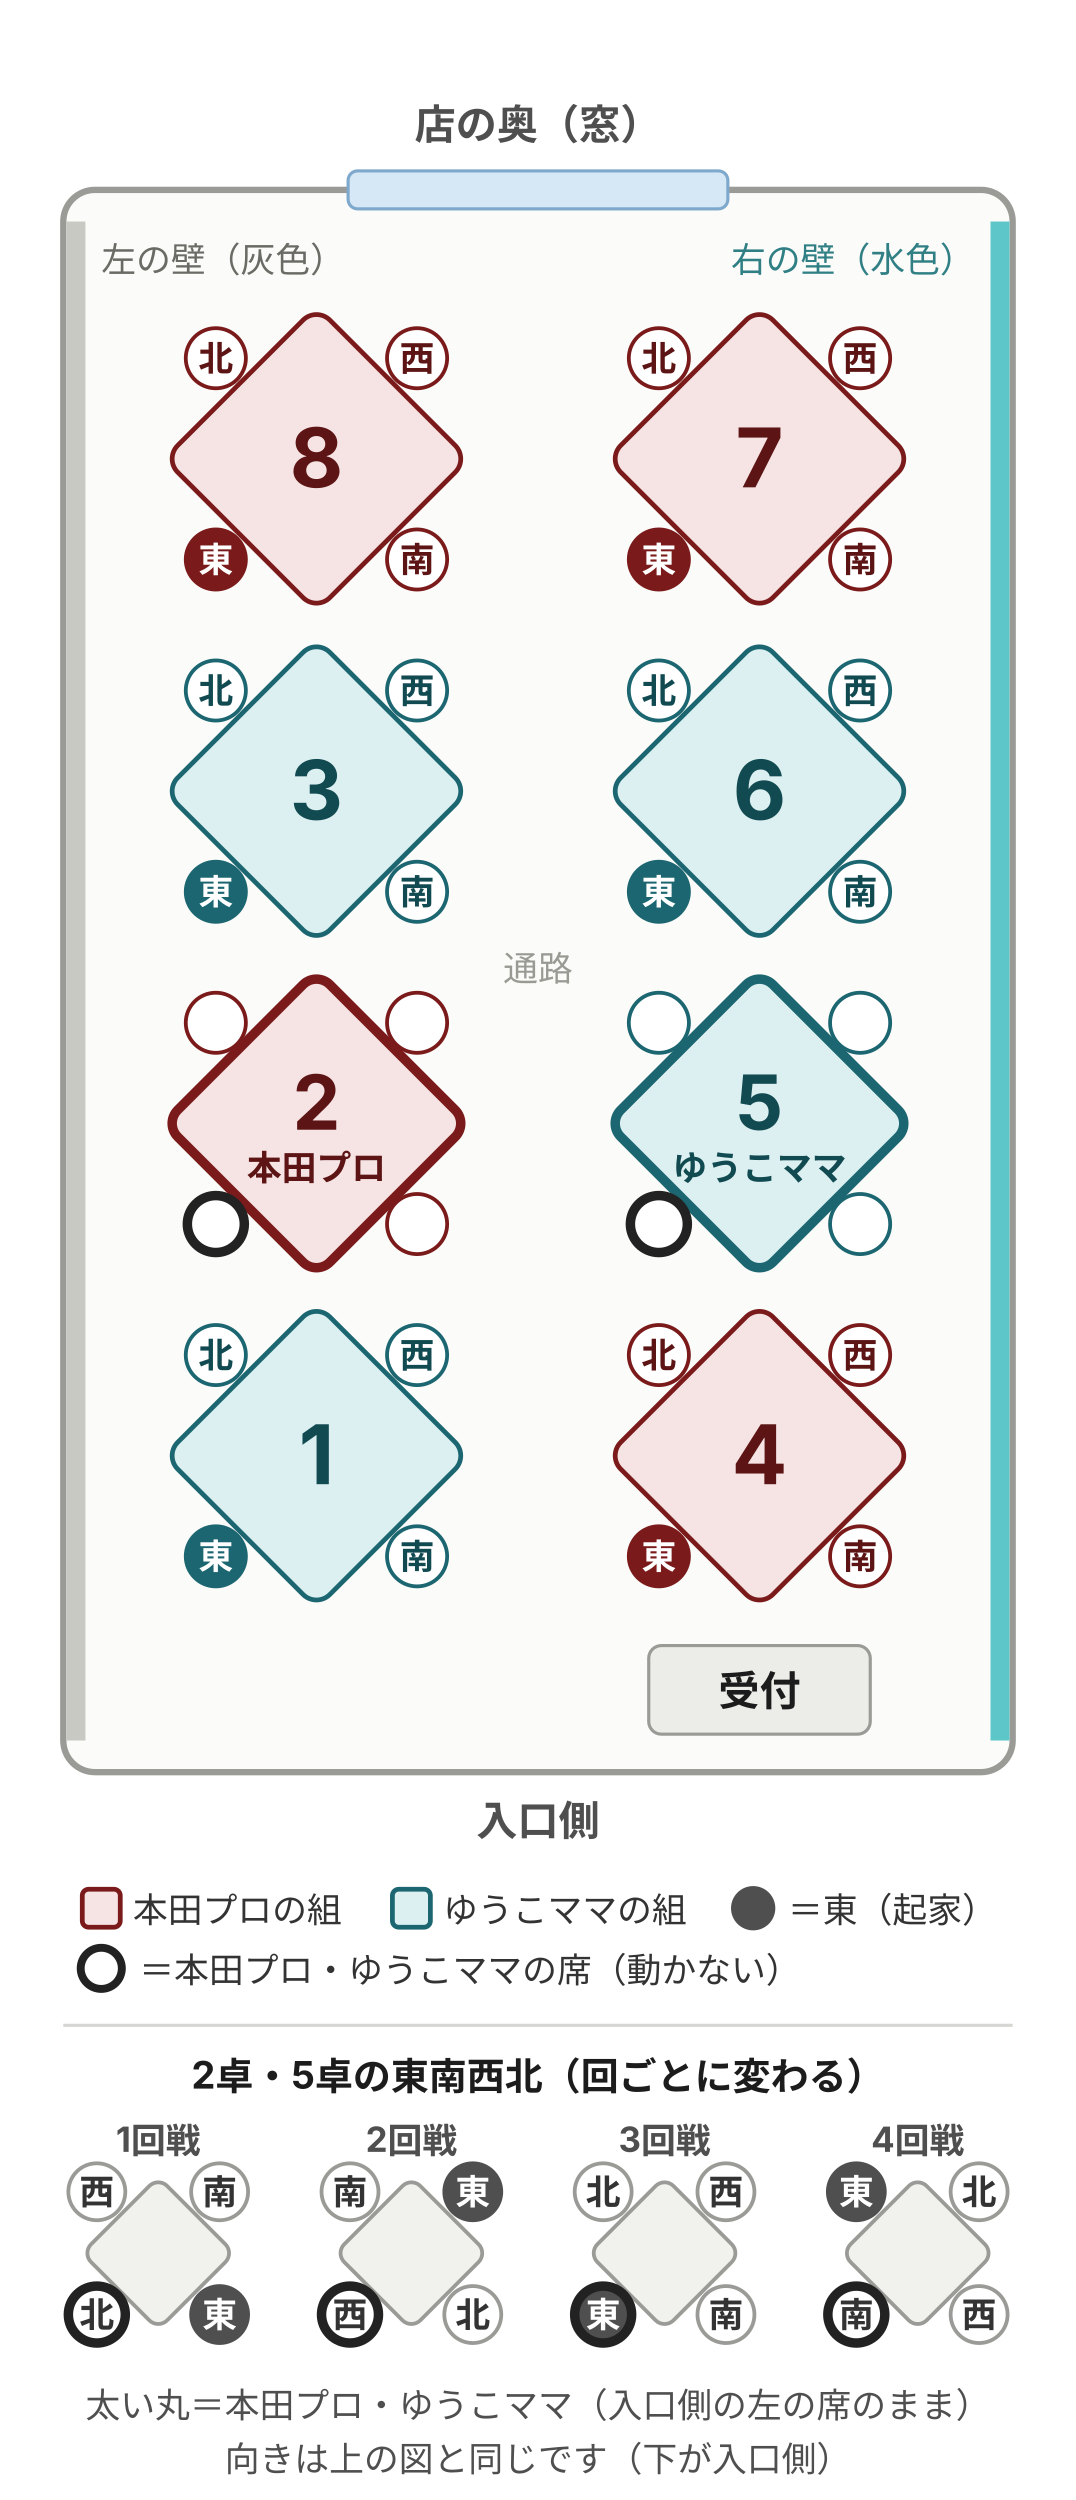
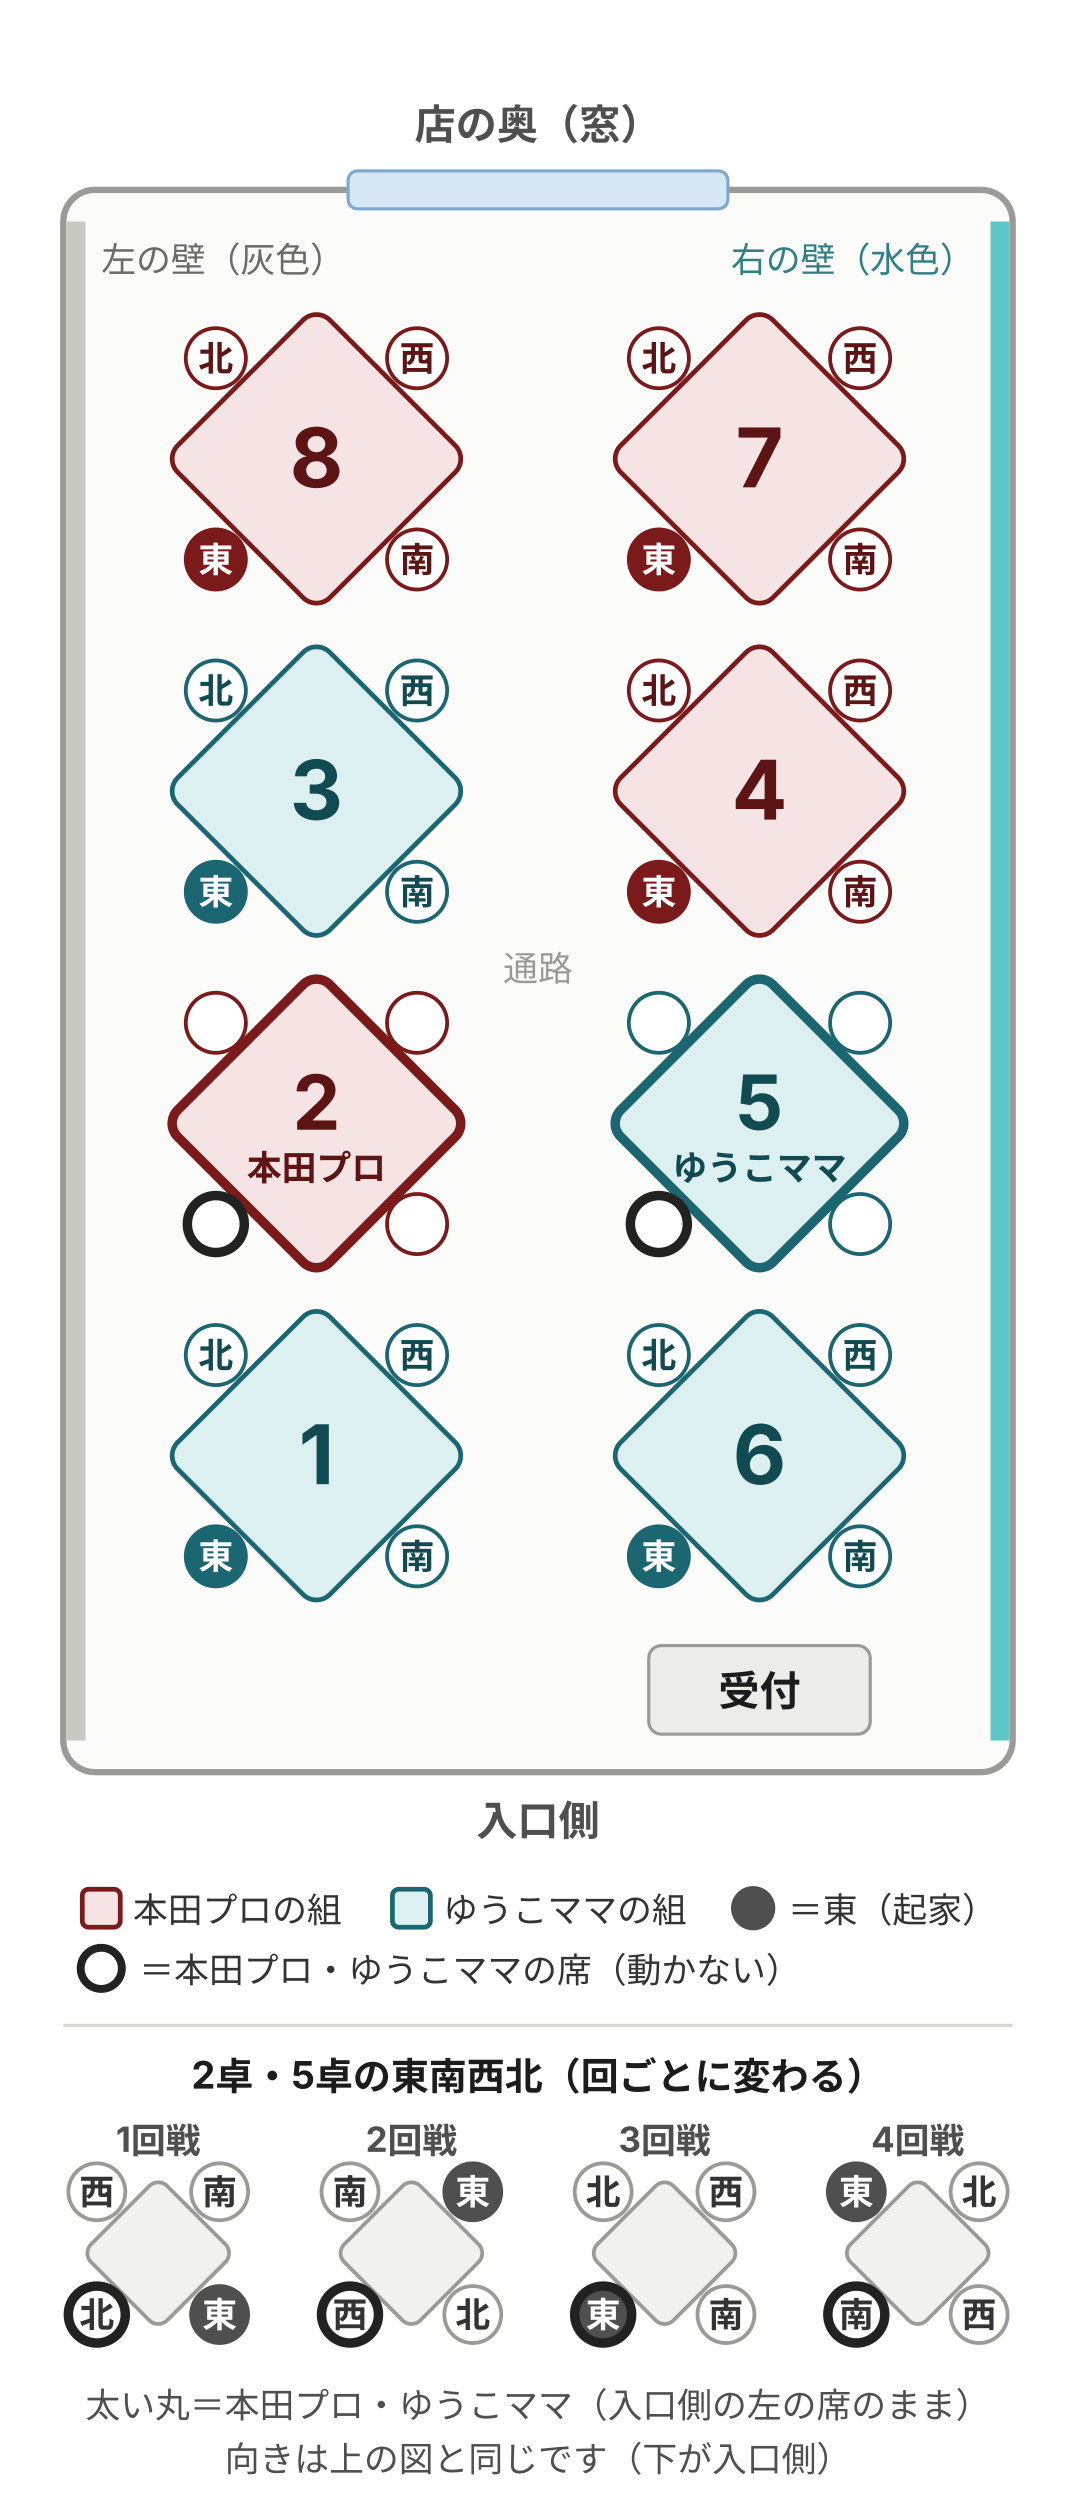
<svg xmlns="http://www.w3.org/2000/svg" viewBox="0 0 340 790" width="340" height="790" role="img" aria-labelledby="t d" font-family="-apple-system,'Hiragino Sans','Hiragino Kaku Gothic ProN','Noto Sans JP','Yu Gothic UI','Yu Gothic',Meiryo,sans-serif">
  <rect width="340" height="790" fill="#ffffff" />
  <text x="170" y="44" text-anchor="middle" font-size="13" font-weight="700" fill="#4f4f4f">店の奥（窓）</text>
  <rect x="20" y="60" width="300" height="500" rx="10" fill="#fbfbf9" stroke="#9a9a96" stroke-width="2" />
  <rect x="110" y="54" width="120" height="12" rx="3" fill="#d6e8f5" stroke="#7fa9cc" />
  <rect x="21" y="70" width="6" height="480" fill="#c9c9c4" />
  <rect x="313" y="70" width="6" height="480" fill="#5cc6c9" />
  <text x="32" y="86" font-size="11" fill="#6b6b66">左の壁（灰色）</text>
  <text x="308" y="86" text-anchor="end" font-size="11" fill="#2f7f84">右の壁（水色）</text>
  <text x="170" y="310" text-anchor="middle" font-size="11" fill="#9a9a95">通路</text>
  <g>
    <g transform="translate(100 145) rotate(45)">
      <rect x="-34" y="-34" width="68" height="68" rx="6" fill="#f6e3e3" stroke="#7a1a1a" stroke-width="1.5" />
    </g>
    <g transform="translate(100 250) rotate(45)">
      <rect x="-34" y="-34" width="68" height="68" rx="6" fill="#dcf0f1" stroke="#1b6670" stroke-width="1.5" />
    </g>
    <g transform="translate(100 355) rotate(45)">
      <rect x="-34" y="-34" width="68" height="68" rx="6" fill="#f6e3e3" stroke="#7a1a1a" stroke-width="3" />
    </g>
    <g transform="translate(100 460) rotate(45)">
      <rect x="-34" y="-34" width="68" height="68" rx="6" fill="#dcf0f1" stroke="#1b6670" stroke-width="1.5" />
    </g>
    <g transform="translate(240 145) rotate(45)">
      <rect x="-34" y="-34" width="68" height="68" rx="6" fill="#f6e3e3" stroke="#7a1a1a" stroke-width="1.5" />
    </g>
    <g transform="translate(240 250) rotate(45)">
-       <rect x="-34" y="-34" width="68" height="68" rx="6" fill="#dcf0f1" stroke="#1b6670" stroke-width="1.5" />
+       <rect x="-34" y="-34" width="68" height="68" rx="6" fill="#f6e3e3" stroke="#7a1a1a" stroke-width="1.5" />
    </g>
    <g transform="translate(240 355) rotate(45)">
      <rect x="-34" y="-34" width="68" height="68" rx="6" fill="#dcf0f1" stroke="#1b6670" stroke-width="3" />
    </g>
    <g transform="translate(240 460) rotate(45)">
-       <rect x="-34" y="-34" width="68" height="68" rx="6" fill="#f6e3e3" stroke="#7a1a1a" stroke-width="1.5" />
+       <rect x="-34" y="-34" width="68" height="68" rx="6" fill="#dcf0f1" stroke="#1b6670" stroke-width="1.5" />
    </g>
  </g>
  <g font-weight="700" text-anchor="middle">
    <text x="100" y="154" font-size="26" fill="#5c1414">8</text>
    <text x="100" y="259" font-size="26" fill="#124a52">3</text>
    <text x="100" y="357" font-size="24" fill="#5c1414">2</text>
    <text x="100" y="373" font-size="11" fill="#5c1414">本田プロ</text>
    <text x="100" y="469" font-size="26" fill="#124a52">1</text>
    <text x="240" y="154" font-size="26" fill="#5c1414">7</text>
-     <text x="240" y="259" font-size="26" fill="#124a52">6</text>
+     <text x="240" y="259" font-size="26" fill="#5c1414">4</text>
    <text x="240" y="357" font-size="24" fill="#124a52">5</text>
    <text x="240" y="373" font-size="11" fill="#124a52">ゆうこママ</text>
-     <text x="240" y="469" font-size="26" fill="#5c1414">4</text>
+     <text x="240" y="469" font-size="26" fill="#124a52">6</text>
  </g>
  <g font-size="11" font-weight="700" text-anchor="middle">
    <g stroke="#7a1a1a" stroke-width="1.2">
      <circle cx="68.2" cy="176.8" r="9.5" fill="#7a1a1a" />
      <circle cx="131.8" cy="176.8" r="9.5" fill="#fff" />
      <circle cx="131.8" cy="113.2" r="9.5" fill="#fff" />
      <circle cx="68.2" cy="113.2" r="9.5" fill="#fff" />
      <circle cx="208.2" cy="176.8" r="9.5" fill="#7a1a1a" />
      <circle cx="271.8" cy="176.8" r="9.5" fill="#fff" />
      <circle cx="271.8" cy="113.2" r="9.5" fill="#fff" />
      <circle cx="208.2" cy="113.2" r="9.5" fill="#fff" />
-       <circle cx="208.2" cy="491.8" r="9.5" fill="#7a1a1a" />
-       <circle cx="271.8" cy="491.8" r="9.5" fill="#fff" />
-       <circle cx="271.8" cy="428.2" r="9.5" fill="#fff" />
-       <circle cx="208.2" cy="428.2" r="9.5" fill="#fff" />
+       <circle cx="208.2" cy="281.8" r="9.5" fill="#7a1a1a" />
+       <circle cx="271.8" cy="281.8" r="9.5" fill="#fff" />
+       <circle cx="271.8" cy="218.2" r="9.5" fill="#fff" />
+       <circle cx="208.2" cy="218.2" r="9.5" fill="#fff" />
      <circle cx="131.8" cy="386.8" r="9.5" fill="#fff" />
      <circle cx="131.8" cy="323.2" r="9.5" fill="#fff" />
      <circle cx="68.2" cy="323.2" r="9.5" fill="#fff" />
    </g>
    <g stroke="#1b6670" stroke-width="1.2">
      <circle cx="68.2" cy="281.8" r="9.5" fill="#1b6670" />
      <circle cx="131.8" cy="281.8" r="9.5" fill="#fff" />
      <circle cx="131.8" cy="218.2" r="9.5" fill="#fff" />
      <circle cx="68.2" cy="218.2" r="9.5" fill="#fff" />
      <circle cx="68.2" cy="491.8" r="9.5" fill="#1b6670" />
      <circle cx="131.8" cy="491.8" r="9.5" fill="#fff" />
      <circle cx="131.8" cy="428.2" r="9.5" fill="#fff" />
      <circle cx="68.2" cy="428.2" r="9.5" fill="#fff" />
-       <circle cx="208.2" cy="281.8" r="9.5" fill="#1b6670" />
-       <circle cx="271.8" cy="281.8" r="9.5" fill="#fff" />
-       <circle cx="271.8" cy="218.2" r="9.5" fill="#fff" />
-       <circle cx="208.2" cy="218.2" r="9.5" fill="#fff" />
+       <circle cx="208.2" cy="491.8" r="9.5" fill="#1b6670" />
+       <circle cx="271.8" cy="491.8" r="9.5" fill="#fff" />
+       <circle cx="271.8" cy="428.2" r="9.5" fill="#fff" />
+       <circle cx="208.2" cy="428.2" r="9.5" fill="#fff" />
      <circle cx="271.8" cy="386.8" r="9.5" fill="#fff" />
      <circle cx="271.8" cy="323.2" r="9.5" fill="#fff" />
      <circle cx="208.2" cy="323.2" r="9.5" fill="#fff" />
    </g>
    <g fill="#fff" stroke="#222222" stroke-width="3">
      <circle cx="68.2" cy="386.8" r="9" />
      <circle cx="208.2" cy="386.8" r="9" />
    </g>
    <text x="68.2" y="180.8" fill="#fff">東</text>
    <text x="131.8" y="180.8" fill="#5c1414">南</text>
    <text x="131.8" y="117.2" fill="#5c1414">西</text>
    <text x="68.2" y="117.2" fill="#5c1414">北</text>
    <text x="208.2" y="180.8" fill="#fff">東</text>
    <text x="271.8" y="180.8" fill="#5c1414">南</text>
    <text x="271.8" y="117.2" fill="#5c1414">西</text>
    <text x="208.2" y="117.2" fill="#5c1414">北</text>
-     <text x="208.2" y="495.8" fill="#fff">東</text>
-     <text x="271.8" y="495.8" fill="#5c1414">南</text>
-     <text x="271.8" y="432.2" fill="#5c1414">西</text>
-     <text x="208.2" y="432.2" fill="#5c1414">北</text>
+     <text x="208.2" y="285.8" fill="#fff">東</text>
+     <text x="271.8" y="285.8" fill="#5c1414">南</text>
+     <text x="271.8" y="222.2" fill="#5c1414">西</text>
+     <text x="208.2" y="222.2" fill="#5c1414">北</text>
    <text x="68.2" y="285.8" fill="#fff">東</text>
    <text x="131.8" y="285.8" fill="#124a52">南</text>
    <text x="131.8" y="222.2" fill="#124a52">西</text>
    <text x="68.2" y="222.2" fill="#124a52">北</text>
    <text x="68.2" y="495.8" fill="#fff">東</text>
    <text x="131.8" y="495.8" fill="#124a52">南</text>
    <text x="131.8" y="432.2" fill="#124a52">西</text>
    <text x="68.2" y="432.2" fill="#124a52">北</text>
-     <text x="208.2" y="285.8" fill="#fff">東</text>
-     <text x="271.8" y="285.8" fill="#124a52">南</text>
-     <text x="271.8" y="222.2" fill="#124a52">西</text>
-     <text x="208.2" y="222.2" fill="#124a52">北</text>
+     <text x="208.2" y="495.8" fill="#fff">東</text>
+     <text x="271.8" y="495.8" fill="#124a52">南</text>
+     <text x="271.8" y="432.2" fill="#124a52">西</text>
+     <text x="208.2" y="432.2" fill="#124a52">北</text>
  </g>
  <rect x="205" y="520" width="70" height="28" rx="4" fill="#ececE8" stroke="#9a9a96" />
  <text x="240" y="539" text-anchor="middle" font-size="13" font-weight="700" fill="#1c1c1c">受付</text>
  <text x="170" y="580" text-anchor="middle" font-size="13" font-weight="700" fill="#4f4f4f">入口側</text>
  <g font-size="11" fill="#333333">
    <rect x="26" y="597" width="12" height="12" rx="2" fill="#f6e3e3" stroke="#7a1a1a" stroke-width="1.5" />
    <text x="42" y="607.5">本田プロの組</text>
    <rect x="124" y="597" width="12" height="12" rx="2" fill="#dcf0f1" stroke="#1b6670" stroke-width="1.5" />
    <text x="140" y="607.5">ゆうこママの組</text>
    <circle cx="238" cy="603" r="7" fill="#4f4f4f" />
    <text x="249" y="607.5">＝東（起家）</text>
    <circle cx="32" cy="622" r="6.5" fill="#fff" stroke="#222222" stroke-width="2.5" />
    <text x="44" y="626.5">＝本田プロ・ゆうこママの席（動かない）</text>
  </g>
  <line x1="20" y1="640" x2="320" y2="640" stroke="#d6d6d2" />
  <text x="170" y="660" text-anchor="middle" font-size="12" font-weight="700" fill="#1c1c1c">2卓・5卓の東南西北（回ごとに変わる）</text>
  <g font-size="11" font-weight="700" text-anchor="middle" fill="#4f4f4f">
    <text x="50" y="680">1回戦</text>
    <text x="130" y="680">2回戦</text>
    <text x="210" y="680">3回戦</text>
    <text x="290" y="680">4回戦</text>
  </g>
  <g fill="#f1f1ee" stroke="#9a9a96" stroke-width="1.2">
    <g transform="translate(50 712) rotate(45)">
      <rect x="-17" y="-17" width="34" height="34" rx="4" />
    </g>
    <g transform="translate(130 712) rotate(45)">
      <rect x="-17" y="-17" width="34" height="34" rx="4" />
    </g>
    <g transform="translate(210 712) rotate(45)">
      <rect x="-17" y="-17" width="34" height="34" rx="4" />
    </g>
    <g transform="translate(290 712) rotate(45)">
      <rect x="-17" y="-17" width="34" height="34" rx="4" />
    </g>
  </g>
  <g stroke="#9a9a96" stroke-width="1.2" fill="#fff">
    <circle cx="69.4" cy="692.6" r="9" />
    <circle cx="30.6" cy="692.6" r="9" />
    <circle cx="110.6" cy="692.6" r="9" />
    <circle cx="149.4" cy="731.4" r="9" />
    <circle cx="229.4" cy="731.4" r="9" />
    <circle cx="229.4" cy="692.6" r="9" />
    <circle cx="190.6" cy="692.6" r="9" />
    <circle cx="309.4" cy="731.4" r="9" />
    <circle cx="309.4" cy="692.6" r="9" />
  </g>
  <g fill="#4f4f4f" stroke="#4f4f4f" stroke-width="1.2">
    <circle cx="69.4" cy="731.4" r="9" />
    <circle cx="149.4" cy="692.6" r="9" />
    <circle cx="270.6" cy="692.6" r="9" />
  </g>
  <g fill="#fff" stroke="#222222" stroke-width="3">
    <circle cx="30.6" cy="731.4" r="9" />
    <circle cx="110.6" cy="731.4" r="9" />
    <circle cx="270.6" cy="731.4" r="9" />
  </g>
  <circle cx="190.6" cy="731.4" r="9" fill="#4f4f4f" stroke="#222222" stroke-width="3" />
  <g font-size="11" font-weight="700" text-anchor="middle">
    <text x="30.6" y="735.4" fill="#333">北</text>
    <text x="69.4" y="735.4" fill="#fff">東</text>
    <text x="69.4" y="696.6" fill="#333">南</text>
    <text x="30.6" y="696.6" fill="#333">西</text>
    <text x="110.6" y="735.4" fill="#333">西</text>
    <text x="149.4" y="735.4" fill="#333">北</text>
    <text x="149.4" y="696.6" fill="#fff">東</text>
    <text x="110.6" y="696.6" fill="#333">南</text>
    <text x="190.6" y="735.4" fill="#fff">東</text>
    <text x="229.4" y="735.4" fill="#333">南</text>
    <text x="229.4" y="696.6" fill="#333">西</text>
    <text x="190.6" y="696.6" fill="#333">北</text>
    <text x="270.6" y="735.4" fill="#333">南</text>
    <text x="309.4" y="735.4" fill="#333">西</text>
    <text x="309.4" y="696.6" fill="#333">北</text>
    <text x="270.6" y="696.6" fill="#fff">東</text>
  </g>
  <text x="170" y="764" text-anchor="middle" font-size="11" fill="#4f4f4f">太い丸＝本田プロ・ゆうこママ（入口側の左の席のまま）</text>
  <text x="170" y="781" text-anchor="middle" font-size="11" fill="#4f4f4f">向きは上の図と同じです（下が入口側）</text>
</svg>
